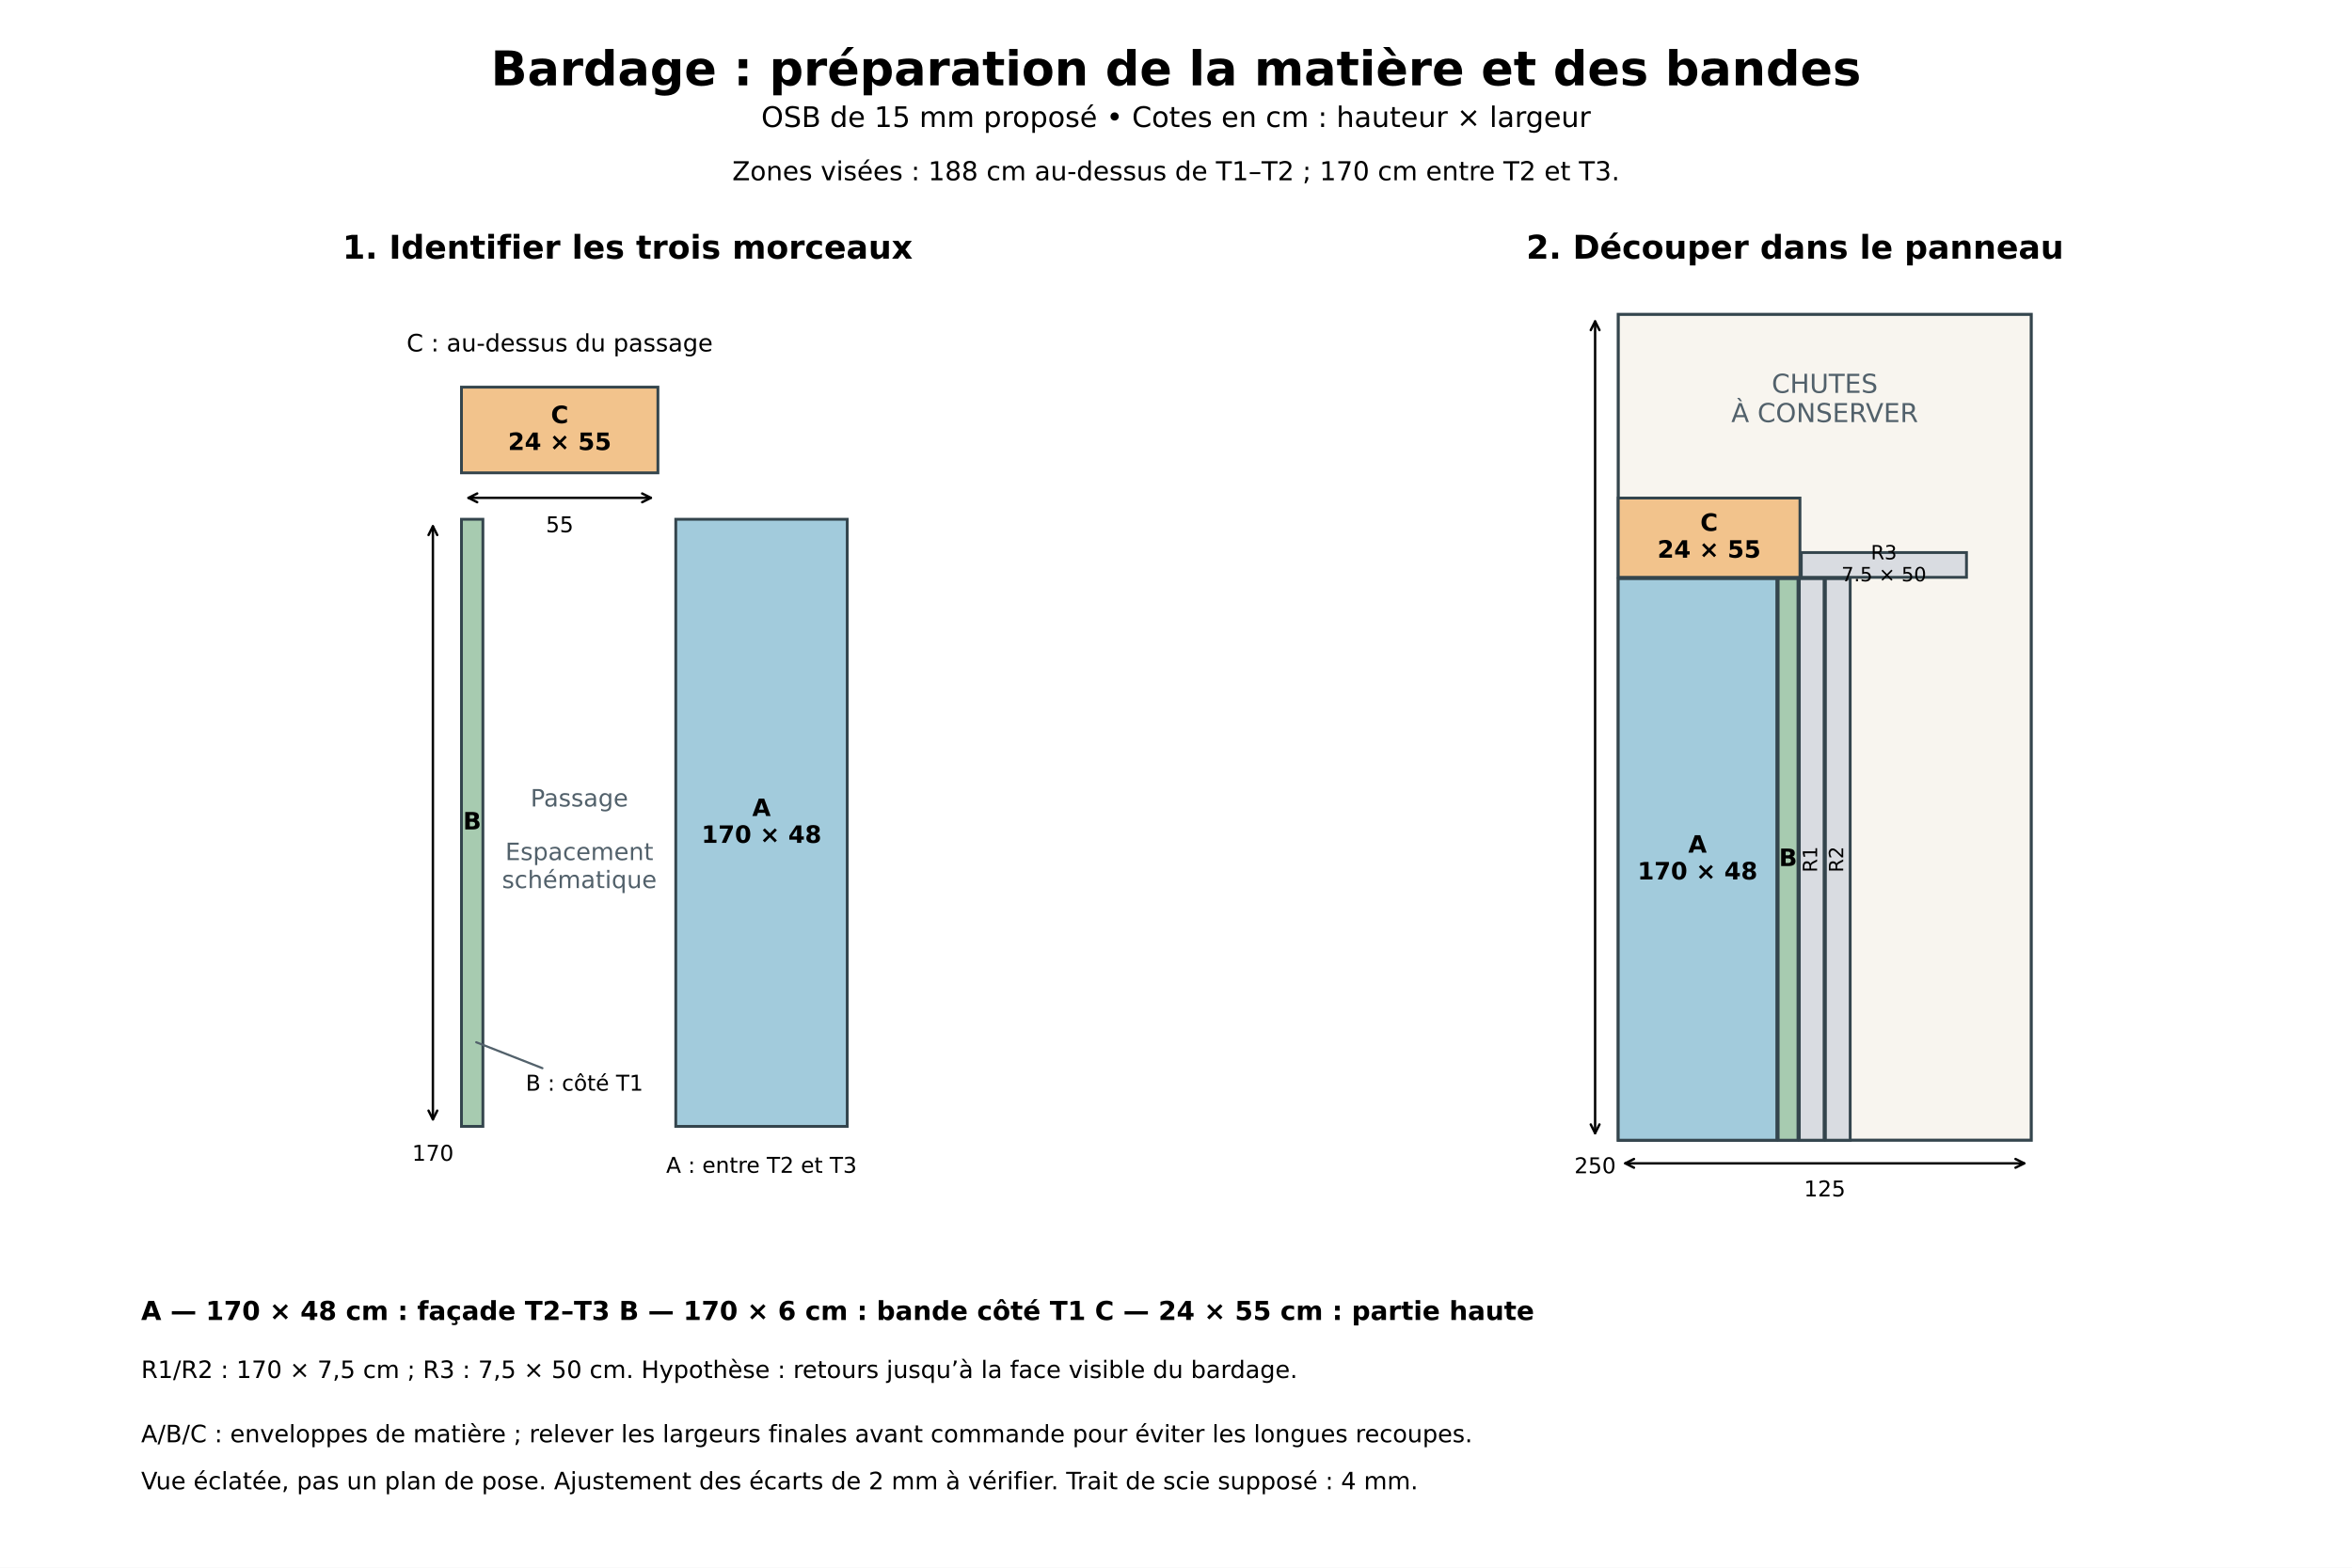
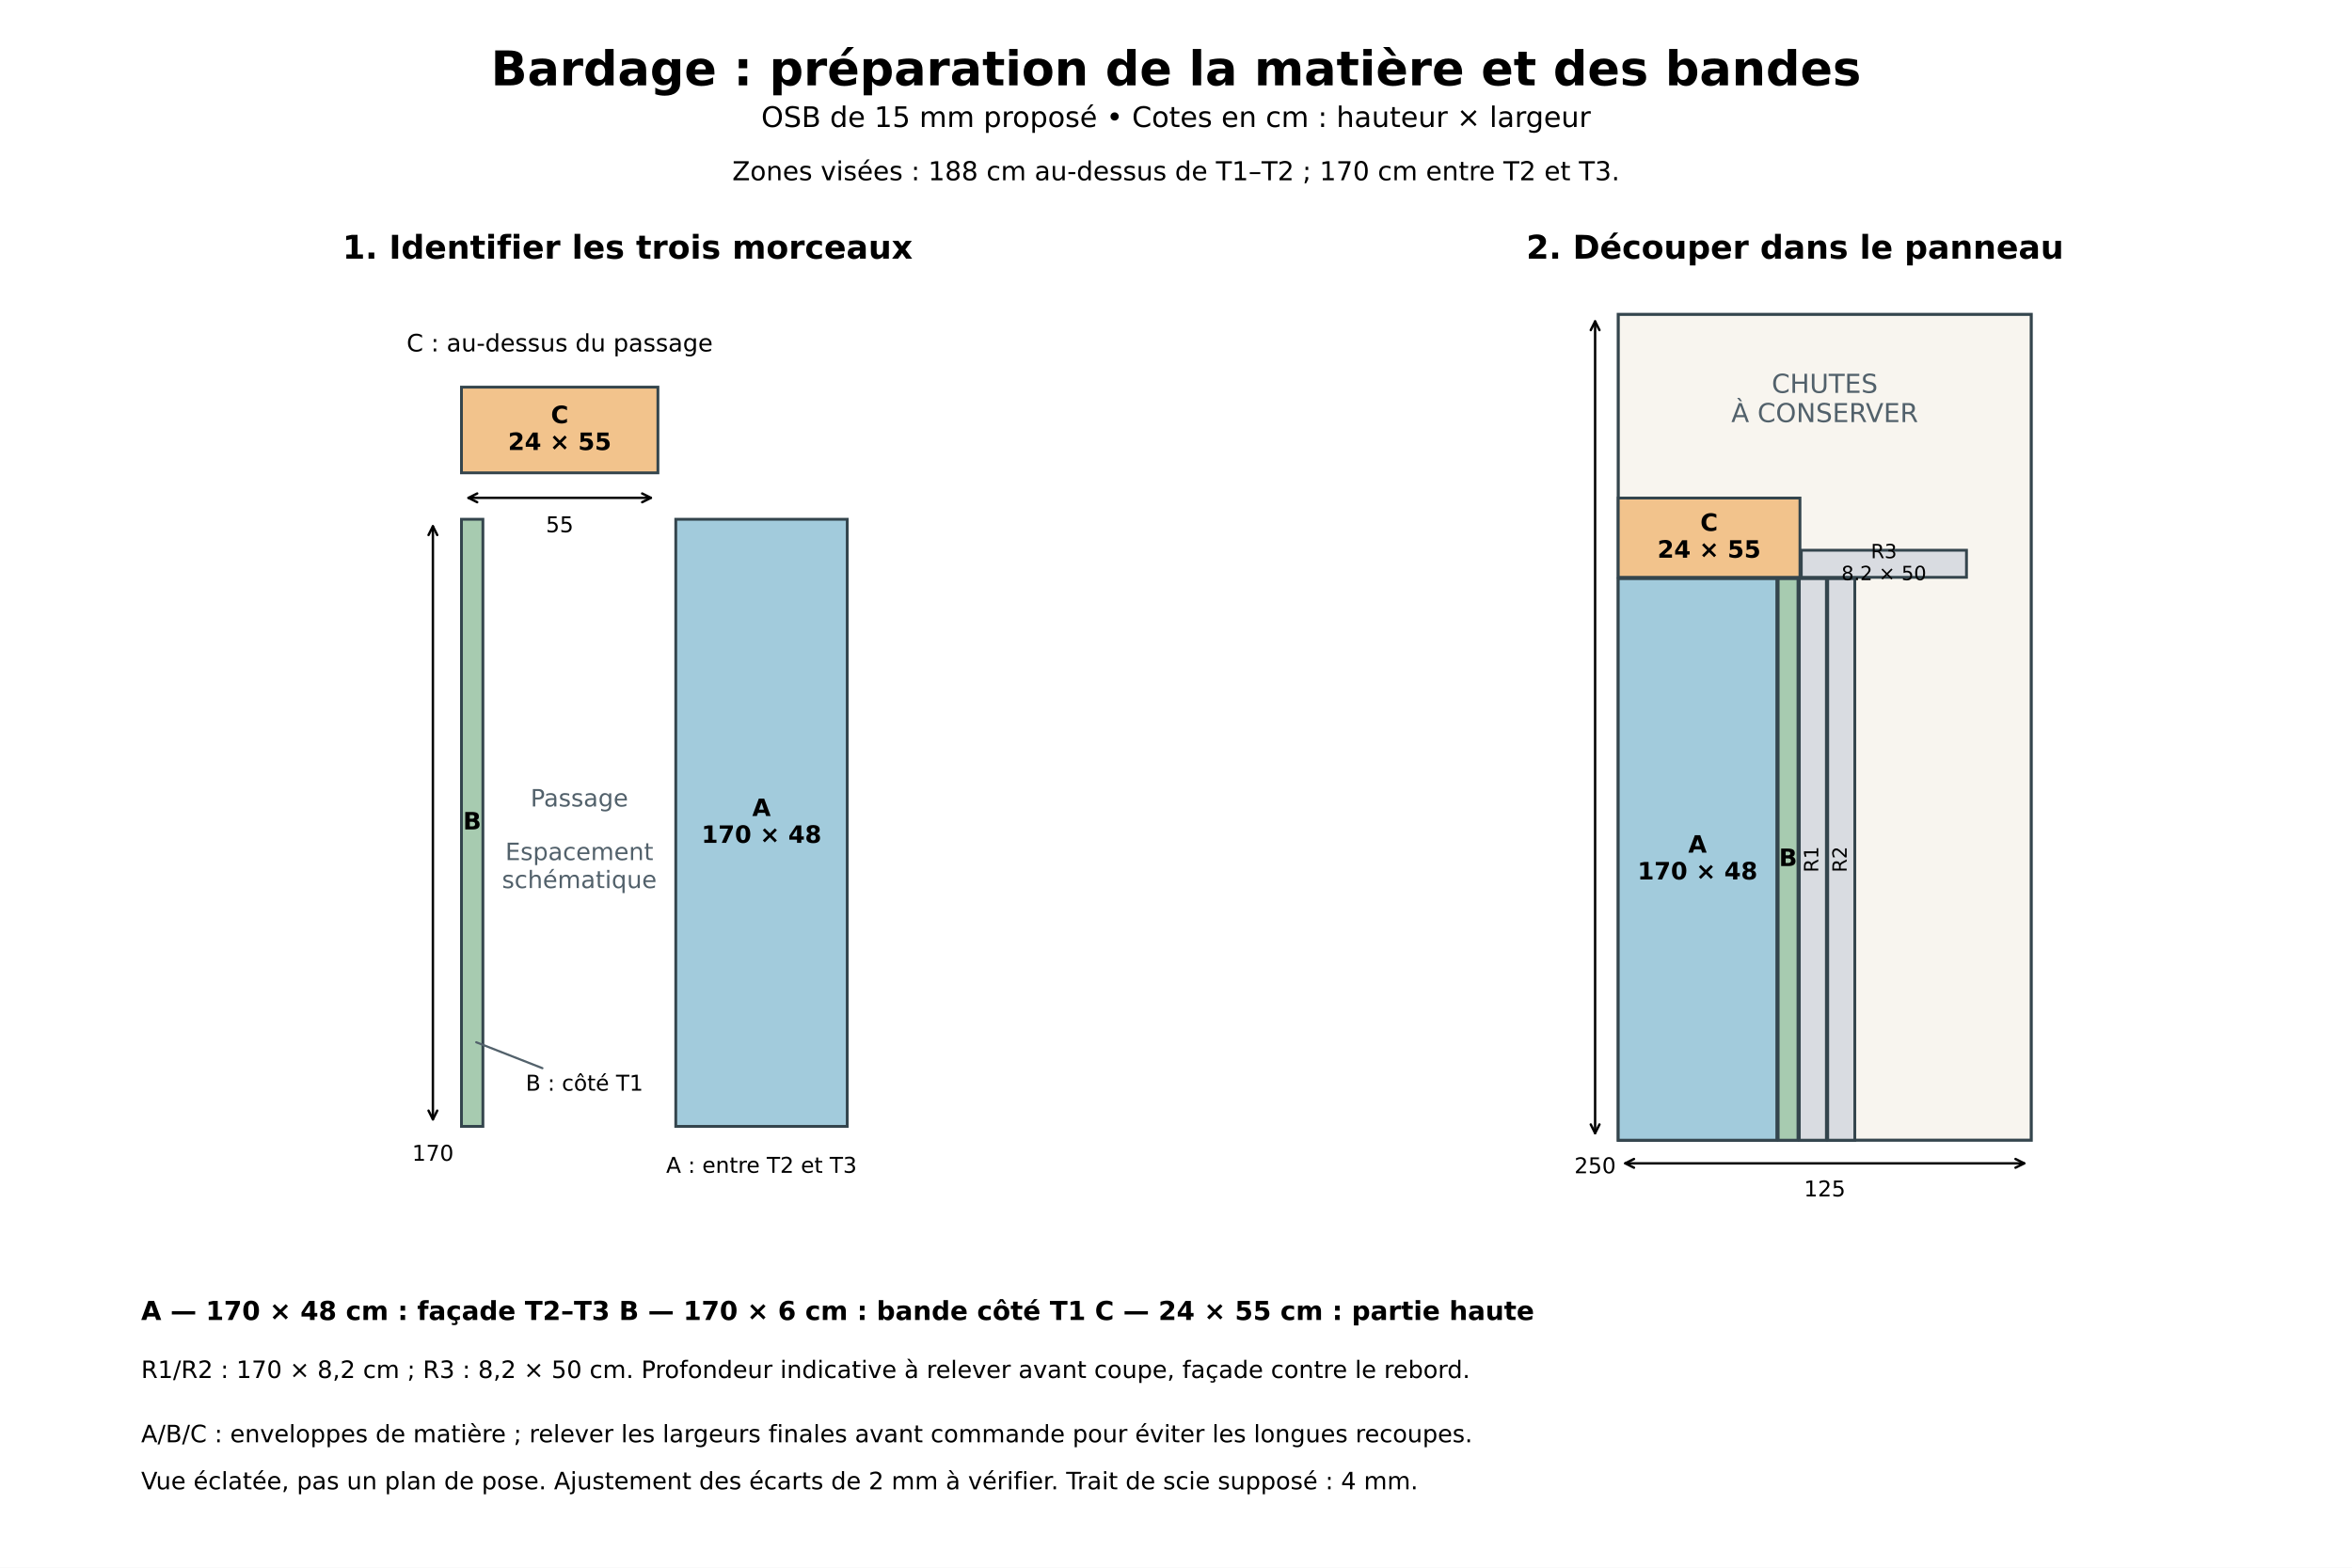
<svg xmlns="http://www.w3.org/2000/svg" width="1080pt" height="720pt" viewBox="0 0 1080 720" version="1.1">
  <defs>
    <style type="text/css">*{stroke-linejoin: round; stroke-linecap: butt}</style>
  </defs>
  <g id="figure_1">
    <g id="patch_1">
      <path d="M 0 720 L 1080 720 L 1080 0 L 0 0 z " style="fill: #ffffff" />
    </g>
    <g id="axes_1">
      <g id="patch_2">
-         <path d="M 211.896 517.316 L 221.737 517.316 L 221.737 238.49 L 211.896 238.49 z " clip-path="url(#p703bc5e2bf)" style="fill: #a7cbb0; stroke: #34454d; stroke-width: 1.3; stroke-linejoin: miter" />
+         <path d="M 211.896 517.316 L 221.737 517.316 L 221.737 238.49 L 211.896 238.49 z " clip-path="url(#p547f47599a)" style="fill: #a7cbb0; stroke: #34454d; stroke-width: 1.3; stroke-linejoin: miter" />
      </g>
      <g id="patch_3">
-         <path d="M 310.306 517.316 L 389.033 517.316 L 389.033 238.49 L 310.306 238.49 z " clip-path="url(#p703bc5e2bf)" style="fill: #a2cbdc; stroke: #34454d; stroke-width: 1.3; stroke-linejoin: miter" />
+         <path d="M 310.306 517.316 L 389.033 517.316 L 389.033 238.49 L 310.306 238.49 z " clip-path="url(#p547f47599a)" style="fill: #a2cbdc; stroke: #34454d; stroke-width: 1.3; stroke-linejoin: miter" />
      </g>
      <g id="patch_4">
-         <path d="M 211.896 217.168 L 302.105 217.168 L 302.105 177.804 L 211.896 177.804 z " clip-path="url(#p703bc5e2bf)" style="fill: #f2c38c; stroke: #34454d; stroke-width: 1.3; stroke-linejoin: miter" />
+         <path d="M 211.896 217.168 L 302.105 217.168 L 302.105 177.804 L 211.896 177.804 z " clip-path="url(#p547f47599a)" style="fill: #f2c38c; stroke: #34454d; stroke-width: 1.3; stroke-linejoin: miter" />
      </g>
      <g id="text_1">
        <text style="font: 700 11px 'DejaVu Sans'; text-anchor: middle" x="216.817" y="380.938" transform="rotate(-0 216.8169 380.938)">B</text>
      </g>
      <g id="text_2">
        <text style="font: 700 11px 'DejaVu Sans'" transform="translate(345.4129 374.7792)">A</text>
        <text style="font: 700 11px 'DejaVu Sans'" transform="translate(322.0972 387.0968)">170 × 48</text>
      </g>
      <g id="text_3">
        <text style="font: 700 11px 'DejaVu Sans'" transform="translate(252.9642 194.3622)">C</text>
        <text style="font: 700 11px 'DejaVu Sans'" transform="translate(233.2553 206.6798)">24 × 55</text>
      </g>
      <g id="text_4">
        <text style="font: 11px 'DejaVu Sans'; text-anchor: middle" x="257.001" y="161.402" transform="rotate(-0 257.0007 161.4023)">C : au-dessus du passage</text>
      </g>
      <g id="text_5">
        <text style="fill: #52616b; font: 11px 'DejaVu Sans'" transform="translate(243.6056 370.3984)">Passage</text>
        <text style="fill: #52616b; font: 11px 'DejaVu Sans'" transform="translate(266.0216 382.716)" />
        <text style="fill: #52616b; font: 11px 'DejaVu Sans'" transform="translate(232.0273 395.0336)">Espacement</text>
        <text style="fill: #52616b; font: 11px 'DejaVu Sans'" transform="translate(230.489 407.8792)">schématique</text>
      </g>
      <g id="text_6">
        <text style="font: 10px 'DejaVu Sans'; text-anchor: middle" x="349.669" y="538.638" transform="rotate(-0 349.6694 538.6378)">A : entre T2 et T3</text>
      </g>
      <g id="patch_5">
        <path d="M 249.063 490.586 Q 233.871 484.634 218.679 478.682 " style="fill: none; stroke: #52616b; stroke-linecap: round" />
      </g>
      <g id="text_7">
        <text style="font: 10px 'DejaVu Sans'; text-anchor: start" x="241.419" y="500.914" transform="rotate(-0 241.4192 500.9143)">B : côté T1</text>
      </g>
      <g id="patch_6">
        <path d="M 198.775 241.723 Q 198.775 377.906 198.775 514.088 " style="fill: none; stroke: #000000; stroke-width: 1.1; stroke-linecap: round" />
        <path d="M 196.775 245.723 L 198.775 241.723 L 200.775 245.723 " style="fill: none; stroke: #000000; stroke-width: 1.1; stroke-linecap: round" />
        <path d="M 200.775 510.088 L 198.775 514.088 L 196.775 510.088 " style="fill: none; stroke: #000000; stroke-width: 1.1; stroke-linecap: round" />
      </g>
      <g id="text_8">
        <text style="font: 10px 'DejaVu Sans'; text-anchor: middle" x="198.775" y="533.115" transform="rotate(-0 198.7752 533.115)">170</text>
      </g>
      <g id="patch_7">
        <path d="M 298.874 228.649 Q 257 228.649 215.126 228.649 " style="fill: none; stroke: #000000; stroke-width: 1.1; stroke-linecap: round" />
        <path d="M 294.874 226.649 L 298.874 228.649 L 294.874 230.649 " style="fill: none; stroke: #000000; stroke-width: 1.1; stroke-linecap: round" />
        <path d="M 219.126 230.649 L 215.126 228.649 L 219.126 226.649 " style="fill: none; stroke: #000000; stroke-width: 1.1; stroke-linecap: round" />
      </g>
      <g id="text_9">
        <text style="font: 10px 'DejaVu Sans'; text-anchor: middle" x="257.001" y="244.448" transform="rotate(-0 257.0007 244.4479)">55</text>
      </g>
      <g id="text_10">
        <text style="font: 700 15px 'DejaVu Sans'; text-anchor: middle" x="288.164" y="118.8" transform="rotate(-0 288.1636 118.8)">1. Identifier les trois morceaux</text>
      </g>
    </g>
    <g id="axes_2">
      <g id="patch_8">
-         <path d="M 743.069 523.671 L 932.712 523.671 L 932.712 144.386 L 743.069 144.386 z " clip-path="url(#p21d70507a1)" style="fill: #f8f5ef; stroke: #34454d; stroke-width: 1.4; stroke-linejoin: miter" />
+         <path d="M 743.069 523.671 L 932.712 523.671 L 932.712 144.386 L 743.069 144.386 z " clip-path="url(#pd23f4bc24b)" style="fill: #f8f5ef; stroke: #34454d; stroke-width: 1.4; stroke-linejoin: miter" />
      </g>
      <g id="patch_9">
-         <path d="M 743.069 523.671 L 815.892 523.671 L 815.892 265.757 L 743.069 265.757 z " clip-path="url(#p21d70507a1)" style="fill: #a2cbdc; stroke: #34454d; stroke-width: 1.3; stroke-linejoin: miter" />
+         <path d="M 743.069 523.671 L 815.892 523.671 L 815.892 265.757 L 743.069 265.757 z " clip-path="url(#pd23f4bc24b)" style="fill: #a2cbdc; stroke: #34454d; stroke-width: 1.3; stroke-linejoin: miter" />
      </g>
      <g id="patch_10">
-         <path d="M 816.499 523.671 L 825.602 523.671 L 825.602 265.757 L 816.499 265.757 z " clip-path="url(#p21d70507a1)" style="fill: #a7cbb0; stroke: #34454d; stroke-width: 1.3; stroke-linejoin: miter" />
+         <path d="M 816.499 523.671 L 825.602 523.671 L 825.602 265.757 L 816.499 265.757 z " clip-path="url(#pd23f4bc24b)" style="fill: #a7cbb0; stroke: #34454d; stroke-width: 1.3; stroke-linejoin: miter" />
      </g>
      <g id="patch_11">
-         <path d="M 826.209 523.671 L 837.587 523.671 L 837.587 265.757 L 826.209 265.757 z " clip-path="url(#p21d70507a1)" style="fill: #d9dce1; stroke: #34454d; stroke-width: 1.3; stroke-linejoin: miter" />
+         <path d="M 826.209 523.671 L 838.649 523.671 L 838.649 265.757 L 826.209 265.757 z " clip-path="url(#pd23f4bc24b)" style="fill: #d9dce1; stroke: #34454d; stroke-width: 1.3; stroke-linejoin: miter" />
      </g>
      <g id="patch_12">
-         <path d="M 838.194 523.671 L 849.573 523.671 L 849.573 265.757 L 838.194 265.757 z " clip-path="url(#p21d70507a1)" style="fill: #d9dce1; stroke: #34454d; stroke-width: 1.3; stroke-linejoin: miter" />
+         <path d="M 839.256 523.671 L 851.697 523.671 L 851.697 265.757 L 839.256 265.757 z " clip-path="url(#pd23f4bc24b)" style="fill: #d9dce1; stroke: #34454d; stroke-width: 1.3; stroke-linejoin: miter" />
      </g>
      <g id="patch_13">
-         <path d="M 743.069 265.15 L 826.512 265.15 L 826.512 228.739 L 743.069 228.739 z " clip-path="url(#p21d70507a1)" style="fill: #f2c38c; stroke: #34454d; stroke-width: 1.3; stroke-linejoin: miter" />
+         <path d="M 743.069 265.15 L 826.512 265.15 L 826.512 228.739 L 743.069 228.739 z " clip-path="url(#pd23f4bc24b)" style="fill: #f2c38c; stroke: #34454d; stroke-width: 1.3; stroke-linejoin: miter" />
      </g>
      <g id="patch_14">
-         <path d="M 827.119 265.15 L 902.976 265.15 L 902.976 253.772 L 827.119 253.772 z " clip-path="url(#p21d70507a1)" style="fill: #d9dce1; stroke: #34454d; stroke-width: 1.3; stroke-linejoin: miter" />
+         <path d="M 827.119 265.15 L 902.976 265.15 L 902.976 252.71 L 827.119 252.71 z " clip-path="url(#pd23f4bc24b)" style="fill: #d9dce1; stroke: #34454d; stroke-width: 1.3; stroke-linejoin: miter" />
      </g>
      <g id="text_11">
        <text style="font: 700 11px 'DejaVu Sans'" transform="translate(775.2242 391.5908)">A</text>
        <text style="font: 700 11px 'DejaVu Sans'" transform="translate(751.9085 403.9084)">170 × 48</text>
      </g>
      <g id="text_12">
        <text style="font: 700 11px 'DejaVu Sans'; text-anchor: middle" x="821.05" y="397.75" transform="rotate(-0 821.0504 397.7496)">B</text>
      </g>
      <g id="text_13">
-         <text style="font: 9px 'DejaVu Sans'" transform="translate(834.3814 400.7042) rotate(-90)">R1</text>
+         <text style="font: 9px 'DejaVu Sans'" transform="translate(834.9124 400.7042) rotate(-90)">R1</text>
      </g>
      <g id="text_14">
-         <text style="font: 9px 'DejaVu Sans'" transform="translate(846.3668 400.7042) rotate(-90)">R2</text>
+         <text style="font: 9px 'DejaVu Sans'" transform="translate(847.9598 400.7042) rotate(-90)">R2</text>
      </g>
      <g id="text_15">
        <text style="font: 700 11px 'DejaVu Sans'" transform="translate(780.7542 243.8211)">C</text>
        <text style="font: 700 11px 'DejaVu Sans'" transform="translate(761.0453 256.1387)">24 × 55</text>
      </g>
      <g id="text_16">
-         <text style="font: 9px 'DejaVu Sans'" transform="translate(859.0576 256.9054)">R3</text>
-         <text style="font: 9px 'DejaVu Sans'" transform="translate(845.5337 266.9835)">7.5 × 50</text>
+         <text style="font: 9px 'DejaVu Sans'" transform="translate(859.0576 256.3744)">R3</text>
+         <text style="font: 9px 'DejaVu Sans'" transform="translate(845.5337 266.4525)">8.2 × 50</text>
      </g>
      <g id="text_17">
        <text style="fill: #52616b; font: 12px 'DejaVu Sans'" transform="translate(813.5325 180.424)">CHUTES</text>
        <text style="fill: #52616b; font: 12px 'DejaVu Sans'" transform="translate(794.9738 193.8614)">À CONSERVER</text>
      </g>
      <g id="patch_15">
        <path d="M 929.483 534.291 Q 837.892 534.291 746.3 534.291 " style="fill: none; stroke: #000000; stroke-width: 1.1; stroke-linecap: round" />
        <path d="M 925.483 532.291 L 929.483 534.291 L 925.483 536.291 " style="fill: none; stroke: #000000; stroke-width: 1.1; stroke-linecap: round" />
        <path d="M 750.3 536.291 L 746.3 534.291 L 750.3 532.291 " style="fill: none; stroke: #000000; stroke-width: 1.1; stroke-linecap: round" />
      </g>
      <g id="text_18">
        <text style="font: 10px 'DejaVu Sans'; text-anchor: middle" x="837.891" y="549.476" transform="rotate(-0 837.8906 549.4756)">125</text>
      </g>
      <g id="patch_16">
        <path d="M 732.449 147.615 Q 732.449 334.028 732.449 520.441 " style="fill: none; stroke: #000000; stroke-width: 1.1; stroke-linecap: round" />
        <path d="M 730.449 151.615 L 732.449 147.615 L 734.449 151.615 " style="fill: none; stroke: #000000; stroke-width: 1.1; stroke-linecap: round" />
        <path d="M 734.449 516.441 L 732.449 520.441 L 730.449 516.441 " style="fill: none; stroke: #000000; stroke-width: 1.1; stroke-linecap: round" />
      </g>
      <g id="text_19">
        <text style="font: 10px 'DejaVu Sans'; text-anchor: middle" x="732.449" y="538.856" transform="rotate(-0 732.4492 538.8556)">250</text>
      </g>
      <g id="text_20">
        <text style="font: 700 15px 'DejaVu Sans'; text-anchor: middle" x="824.236" y="118.8" transform="rotate(-0 824.2364 118.8)">2. Découper dans le panneau</text>
      </g>
    </g>
    <g id="text_21">
      <text style="font: 700 22px 'DejaVu Sans'; text-anchor: middle" x="540" y="39.197" transform="rotate(-0 540 39.19656)">Bardage : préparation de la matière et des bandes</text>
    </g>
    <g id="text_22">
      <text style="font: 13px 'DejaVu Sans'; text-anchor: middle" x="540" y="58.32" transform="rotate(-0 540 58.32)">OSB de 15 mm proposé • Cotes en cm : hauteur × largeur</text>
    </g>
    <g id="text_23">
      <text style="font: 12px 'DejaVu Sans'; text-anchor: middle" x="540" y="82.8" transform="rotate(-0 540 82.8)">Zones visées : 188 cm au-dessus de T1–T2 ; 170 cm entre T2 et T3.</text>
    </g>
    <g id="text_24">
      <text style="font: 700 12px 'DejaVu Sans'; text-anchor: start" x="64.8" y="606.24" transform="rotate(-0 64.8 606.24)">A — 170 × 48 cm : façade T2–T3     B — 170 × 6 cm : bande côté T1     C — 24 × 55 cm : partie haute</text>
    </g>
    <g id="text_25">
-       <text style="font: 11px 'DejaVu Sans'; text-anchor: start" x="64.8" y="632.88" transform="rotate(-0 64.8 632.88)">R1/R2 : 170 × 7,5 cm ; R3 : 7,5 × 50 cm. Hypothèse : retours jusqu’à la face visible du bardage.</text>
+       <text style="font: 11px 'DejaVu Sans'; text-anchor: start" x="64.8" y="632.88" transform="rotate(-0 64.8 632.88)">R1/R2 : 170 × 8,2 cm ; R3 : 8,2 × 50 cm. Profondeur indicative à relever avant coupe, façade contre le rebord.</text>
    </g>
    <g id="text_26">
      <text style="font: 11px 'DejaVu Sans'; text-anchor: start" x="64.8" y="662.4" transform="rotate(-0 64.8 662.4)">A/B/C : enveloppes de matière ; relever les largeurs finales avant commande pour éviter les longues recoupes.</text>
    </g>
    <g id="text_27">
      <text style="font: 11px 'DejaVu Sans'; text-anchor: start" x="64.8" y="684" transform="rotate(-0 64.8 684)">Vue éclatée, pas un plan de pose. Ajustement des écarts de 2 mm à vérifier. Trait de scie supposé : 4 mm.</text>
    </g>
  </g>
  <defs>
-     <clipPath id="p703bc5e2bf">
+     <clipPath id="p547f47599a">
      <rect x="175.813" y="136.8" width="224.701" height="424.8" />
    </clipPath>
-     <clipPath id="p21d70507a1">
+     <clipPath id="pd23f4bc24b">
      <rect x="708.175" y="136.8" width="232.123" height="424.8" />
    </clipPath>
  </defs>
</svg>
